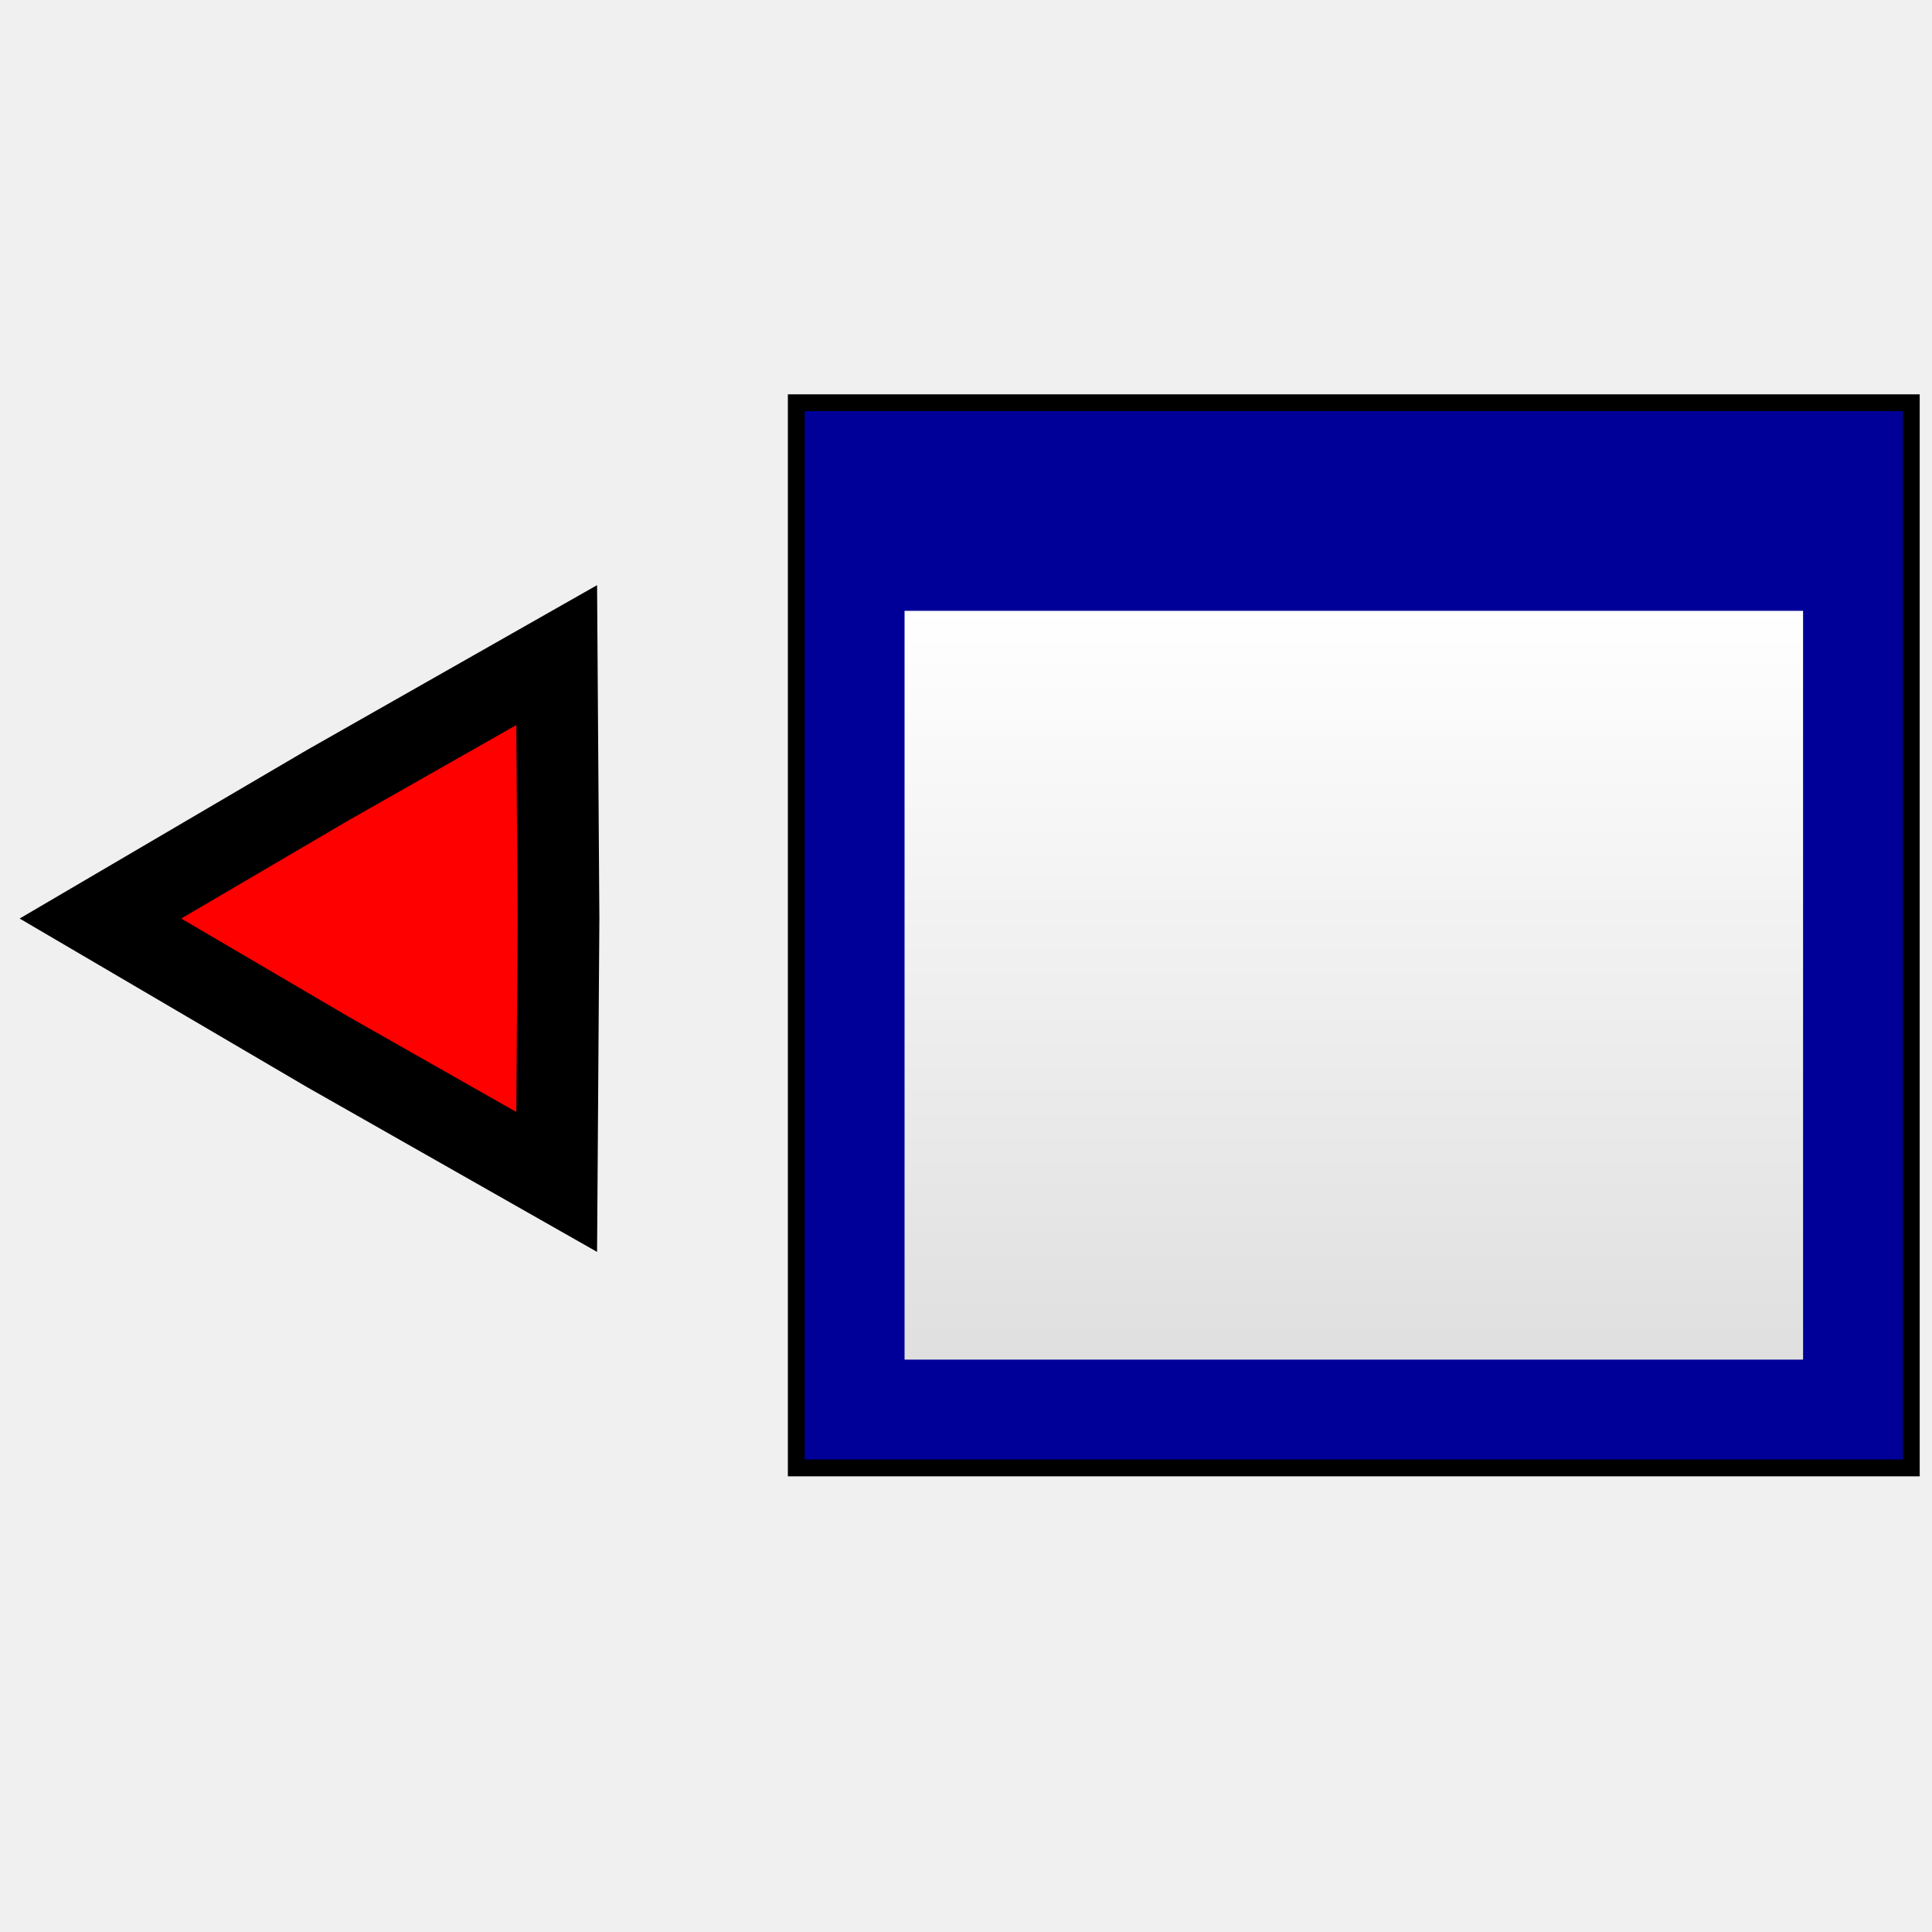
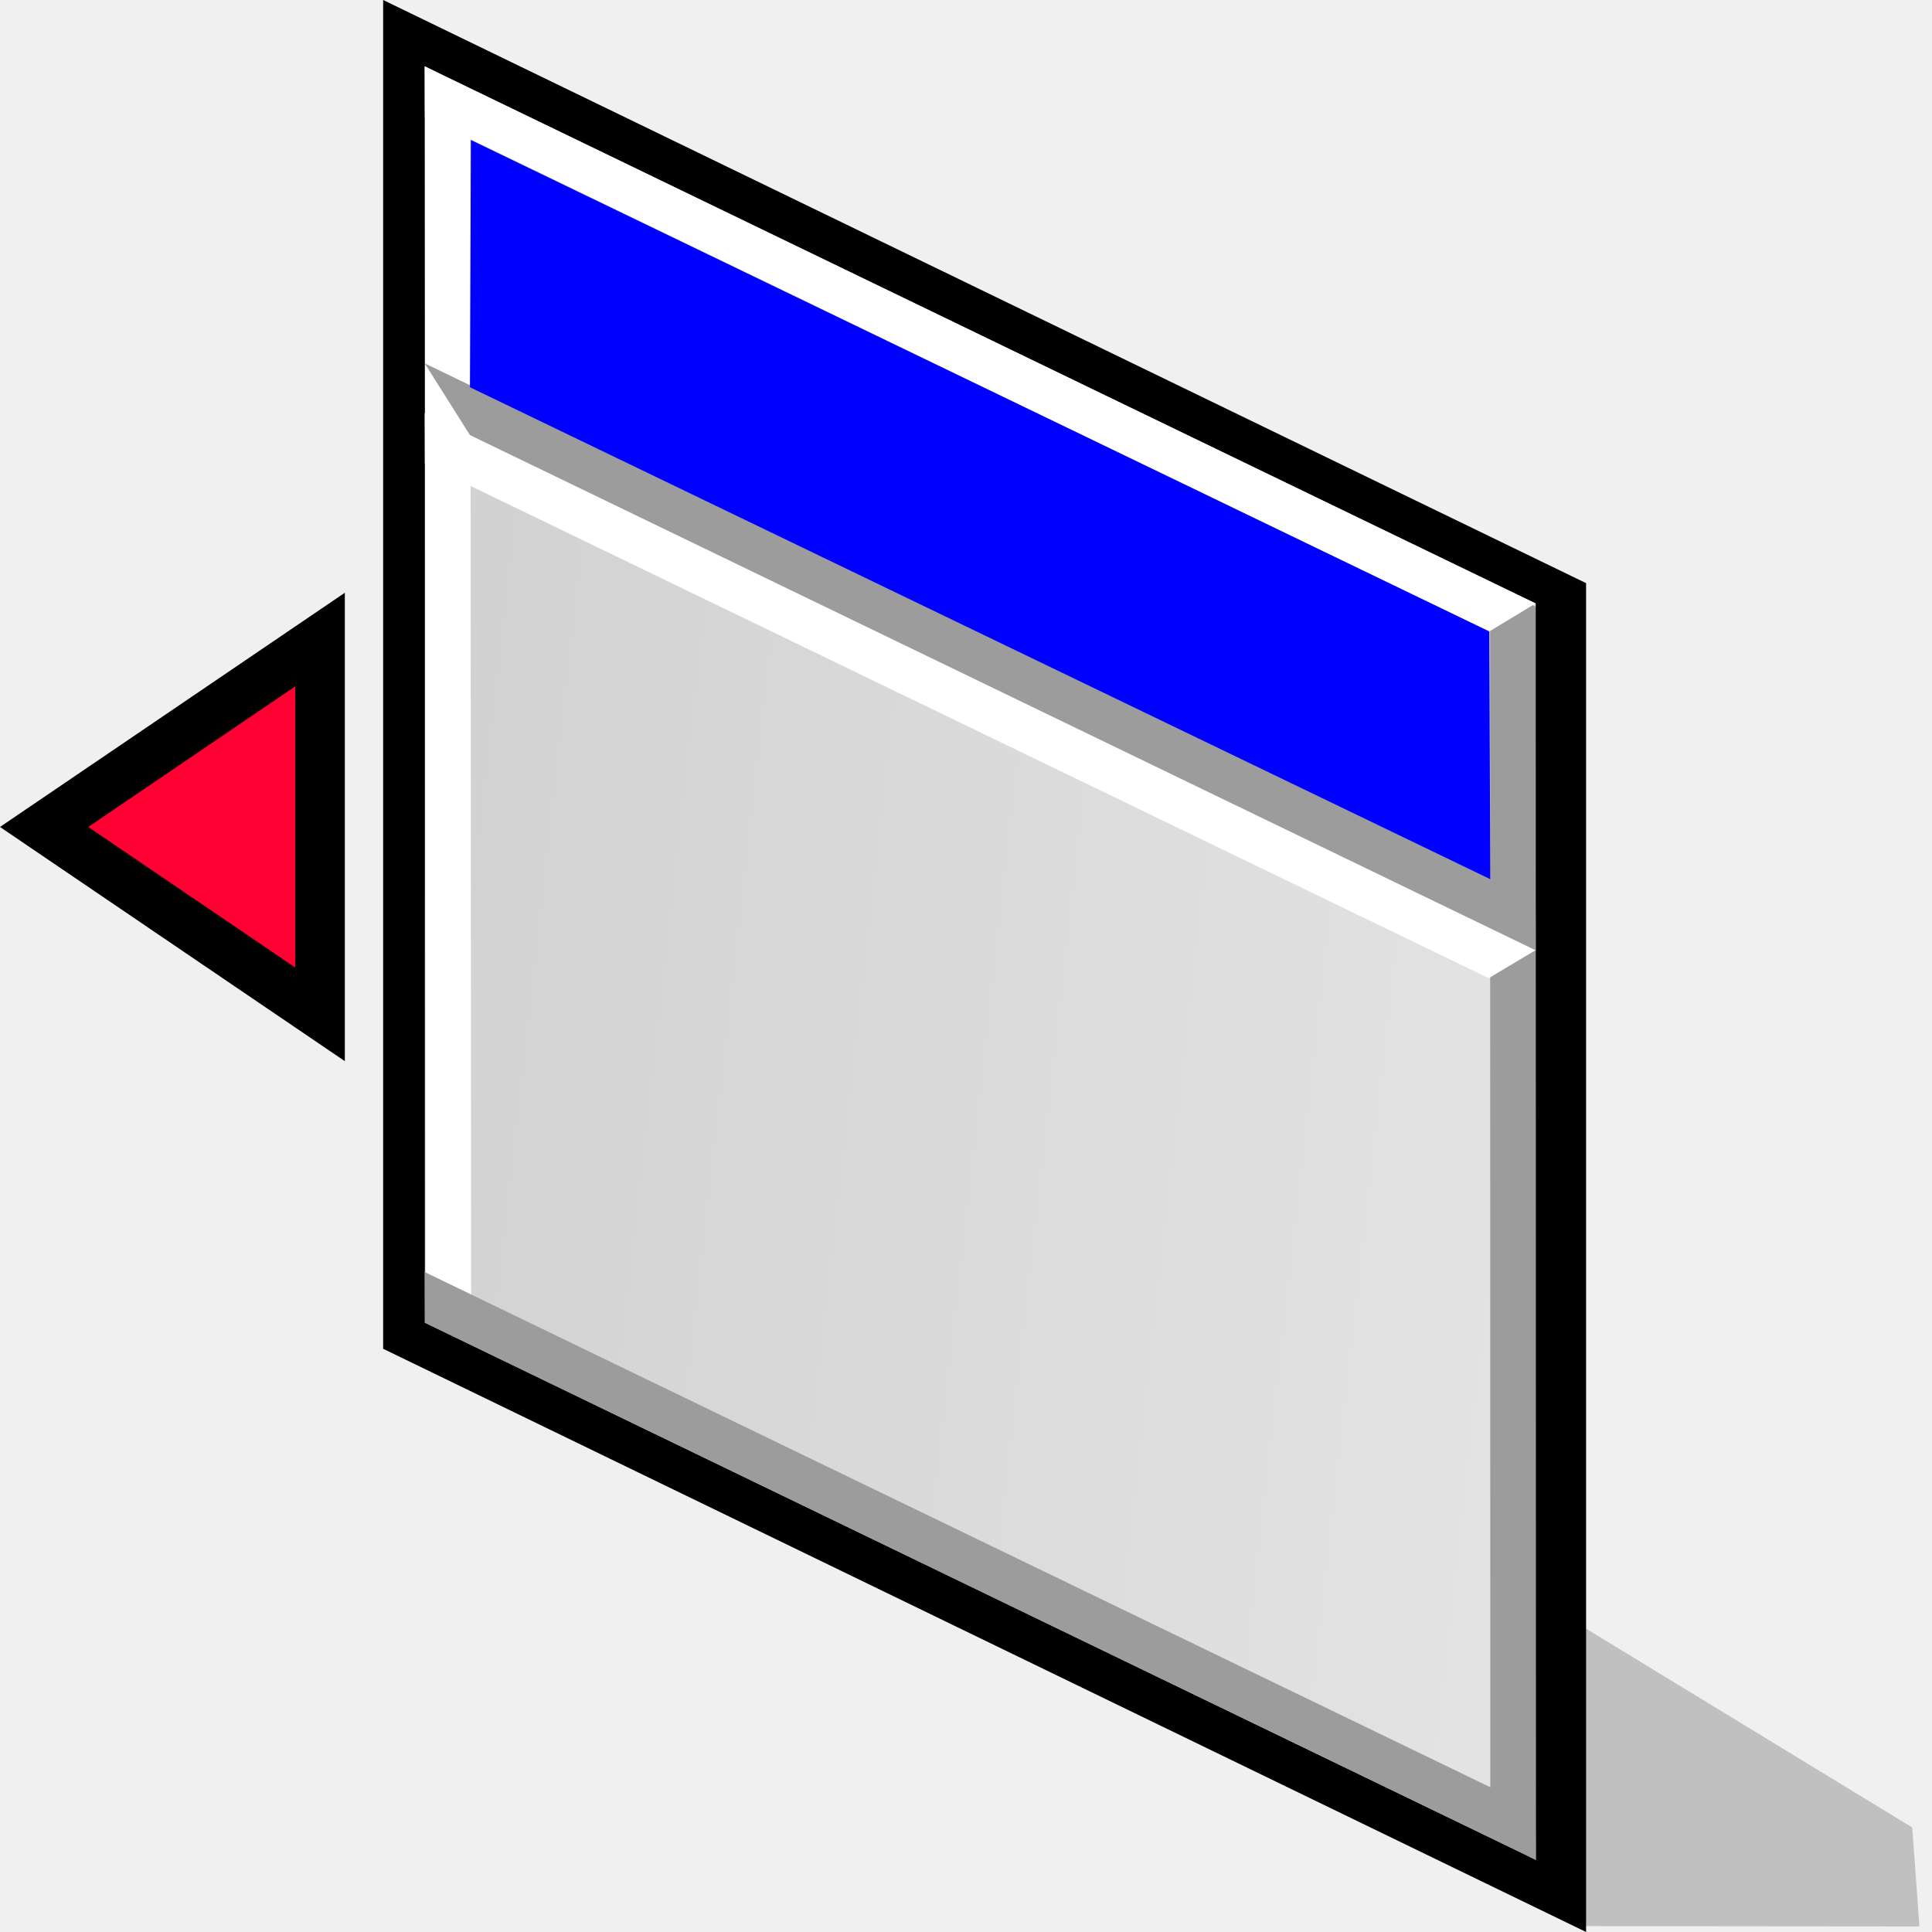
- <svg xmlns="http://www.w3.org/2000/svg" xmlns:xlink="http://www.w3.org/1999/xlink" version="1.1" width="64" height="64" color-interpolation="linearRGB" id="svg2">
-   <defs id="defs145">
+ <svg xmlns="http://www.w3.org/2000/svg" xmlns:xlink="http://www.w3.org/1999/xlink" width="48pt" height="48pt" viewBox="0 0 49.067 49.716" overflow="visible" enable-background="new 0 0 49.067 49.716" xml:space="preserve" id="svg153" version="1.1">
+   <defs id="defs220">
+     <linearGradient xlink:href="#XMLID_1_" id="linearGradient2911" gradientUnits="userSpaceOnUse" gradientTransform="matrix(1,0,0,-1,235.1665,407.0703)" x1="-190.532" y1="380.067" x2="-234.213" y2="384.984" />
+     <linearGradient xlink:href="#XMLID_2_" id="linearGradient2913" gradientUnits="userSpaceOnUse" gradientTransform="matrix(1,0,0,-1,235.1665,407.0703)" x1="-217.321" y1="382.522" x2="-214.998" y2="386.095" />
+     <linearGradient xlink:href="#XMLID_3_" id="linearGradient2915" gradientUnits="userSpaceOnUse" gradientTransform="matrix(1,0,0,-1,235.1665,407.0703)" x1="-231.922" y1="364.782" x2="-227.659" y2="373.124" />
+     <linearGradient id="XMLID_1_" gradientUnits="userSpaceOnUse" x1="-190.532" y1="380.067" x2="-234.213" y2="384.984" gradientTransform="matrix(1,0,0,-1,235.1665,407.0703)">
+       <stop offset="0" style="stop-color:#E6E6E6" id="stop159" />
+       <stop offset="1" style="stop-color:#CCCCCC" id="stop160" />
+     </linearGradient>
+     <linearGradient id="XMLID_2_" gradientUnits="userSpaceOnUse" x1="-217.321" y1="382.522" x2="-214.998" y2="386.095" gradientTransform="matrix(1,0,0,-1,235.1665,407.0703)">
+       <stop offset="0" style="stop-color:#E6E6E6" id="stop187" />
+       <stop offset="0.267" style="stop-color:#ECC8C8" id="stop188" />
+       <stop offset="0.848" style="stop-color:#FB7B7A" id="stop189" />
+       <stop offset="1" style="stop-color:#FF6665" id="stop190" />
+     </linearGradient>
+     <linearGradient xlink:href="#XMLID_2_" id="linearGradient2939" gradientUnits="userSpaceOnUse" gradientTransform="matrix(1,0,0,-1,235.1665,407.0703)" x1="-217.321" y1="382.522" x2="-214.998" y2="386.095" />
+     <linearGradient xlink:href="#XMLID_1_" id="linearGradient2963" gradientUnits="userSpaceOnUse" gradientTransform="matrix(1,0,0,-1,235.1665,407.0703)" x1="-190.532" y1="380.067" x2="-234.213" y2="384.984" />
    <linearGradient id="linearGradient5048">
-       <stop style="stop-color:black;stop-opacity:0;" offset="0" id="stop5050" />
-       <stop id="stop5056" offset="0.5" style="stop-color:black;stop-opacity:1;" />
-       <stop style="stop-color:black;stop-opacity:0;" offset="1" id="stop5052" />
+       <stop id="stop5050" offset="0" style="stop-color:black;stop-opacity:0;" />
+       <stop style="stop-color:black;stop-opacity:1;" offset="0.5" id="stop5056" />
+       <stop id="stop5052" offset="1" style="stop-color:black;stop-opacity:0;" />
    </linearGradient>
-     <linearGradient id="linearGradient5060">
-       <stop style="stop-color:black;stop-opacity:1;" offset="0" id="stop5062" />
-       <stop style="stop-color:black;stop-opacity:0;" offset="1" id="stop5064" />
+     <linearGradient id="linearGradient4816">
+       <stop id="stop4818" offset="0" style="stop-color:#204a87;stop-opacity:1" />
+       <stop id="stop4820" offset="1" style="stop-color:#204a87;stop-opacity:0" />
    </linearGradient>
    <linearGradient id="linearGradient3832">
-       <stop style="stop-color:#ffffff;stop-opacity:1" offset="0" id="stop3834" />
-       <stop style="stop-color:#e0e0e0;stop-opacity:1" offset="1" id="stop3836" />
+       <stop id="stop3834" offset="0" style="stop-color:#ffffff;stop-opacity:1" />
+       <stop id="stop3836" offset="1" style="stop-color:#e0e0e0;stop-opacity:1" />
    </linearGradient>
-     <linearGradient xlink:href="#linearGradient5048" id="linearGradient3110" gradientUnits="userSpaceOnUse" gradientTransform="matrix(0.04759614,0,0,0.02928828,6.086077,28.00312)" x1="302.857" y1="366.648" x2="302.857" y2="609.505" />
-     <radialGradient xlink:href="#linearGradient5060" id="radialGradient3112" gradientUnits="userSpaceOnUse" gradientTransform="matrix(0.04759614,0,0,0.02928828,6.095444,28.00312)" cx="605.714" cy="486.648" fx="605.714" fy="486.648" r="117.143" />
-     <radialGradient xlink:href="#linearGradient5060" id="radialGradient3114" gradientUnits="userSpaceOnUse" gradientTransform="matrix(-0.04759614,0,0,0.02928828,40.48193,28.00312)" cx="605.714" cy="486.648" fx="605.714" fy="486.648" r="117.143" />
-     <linearGradient xlink:href="#linearGradient3832" id="linearGradient3116" gradientUnits="userSpaceOnUse" gradientTransform="matrix(1.533013,0,0,1.470858,1.983348,7.1128)" x1="17.881" y1="11.073" x2="17.881" y2="21.768" />
-     <linearGradient xlink:href="#linearGradient3832" id="linearGradient3890" gradientUnits="userSpaceOnUse" gradientTransform="matrix(1.216529,0,0,1.167205,-6.220021,13.53892)" x1="17.881" y1="11.073" x2="17.881" y2="21.768" />
-     <radialGradient xlink:href="#linearGradient5060" id="radialGradient3893" gradientUnits="userSpaceOnUse" gradientTransform="matrix(-0.03777012,0,0,0.02324184,24.33069,30.11652)" cx="605.714" cy="486.648" fx="605.714" fy="486.648" r="117.143" />
-     <radialGradient xlink:href="#linearGradient5060" id="radialGradient3896" gradientUnits="userSpaceOnUse" gradientTransform="matrix(0.03777012,0,0,0.02324184,-2.956849,30.11652)" cx="605.714" cy="486.648" fx="605.714" fy="486.648" r="117.143" />
-     <linearGradient xlink:href="#linearGradient5048" id="linearGradient3899" gradientUnits="userSpaceOnUse" gradientTransform="matrix(0.03777012,0,0,0.02324184,-2.964283,30.11652)" x1="302.857" y1="366.648" x2="302.857" y2="609.505" />
-     <linearGradient xlink:href="#linearGradient3832" id="linearGradient3905" gradientUnits="userSpaceOnUse" gradientTransform="matrix(1.216529,0,0,1.167205,-6.220021,13.53892)" x1="17.881" y1="11.073" x2="17.881" y2="21.768" />
+     <radialGradient id="aigrd1" cx="3.12" cy="0.885" r="43.995" fx="3.12" fy="0.885" gradientUnits="userSpaceOnUse">
+       <stop offset="0" style="stop-color:#6b372d;stop-opacity:1;" id="stop8" />
+       <stop offset="0.281" style="stop-color:#ff1010;stop-opacity:1;" id="stop10" />
+       <stop offset="1" style="stop-color:#996E04" id="stop12" />
+     </radialGradient>
+     <linearGradient id="linearGradient3365">
+       <stop style="stop-color:#ffffff;stop-opacity:1;" offset="0" id="stop3367" />
+       <stop id="stop3371" offset="0.5" style="stop-color:#ffffff;stop-opacity:0;" />
+       <stop style="stop-color:#ffffff;stop-opacity:1;" offset="0.75" id="stop3373" />
+       <stop id="stop3375" offset="0.954" style="stop-color:#ffffff;stop-opacity:0;" />
+       <stop style="stop-color:#ffffff;stop-opacity:0;" offset="0.954" id="stop3377" />
+       <stop style="stop-color:#ffffff;stop-opacity:1;" offset="1" id="stop3369" />
+     </linearGradient>
+     <linearGradient id="linearGradient3353">
+       <stop id="stop3355" offset="0" style="stop-color:#969696;stop-opacity:1;" />
+       <stop id="stop3357" offset="1" style="stop-color:#b6b6b6;stop-opacity:0;" />
+     </linearGradient>
+     <linearGradient id="linearGradient3341">
+       <stop style="stop-color:#b6b6b6;stop-opacity:1;" offset="0" id="stop3343" />
+       <stop style="stop-color:#b6b6b6;stop-opacity:0;" offset="1" id="stop3345" />
+     </linearGradient>
+     <linearGradient id="linearGradient3331">
+       <stop id="stop3333" offset="0" style="stop-color:#ffffff;stop-opacity:1;" />
+       <stop id="stop3335" offset="1" style="stop-color:#ffffff;stop-opacity:0;" />
+     </linearGradient>
+     <linearGradient id="linearGradient3309">
+       <stop id="stop3311" offset="0" style="stop-color:#e5e6e3;stop-opacity:1;" />
+       <stop style="stop-color:#d1d3cf;stop-opacity:1;" offset="0.5" id="stop3317" />
+       <stop id="stop3313" offset="1" style="stop-color:#767c6f;stop-opacity:1;" />
+     </linearGradient>
+     <linearGradient id="linearGradient3271">
+       <stop id="stop3273" offset="0" style="stop-color:#eeeeec;stop-opacity:1;" />
+       <stop id="stop3275" offset="1" style="stop-color:#d3d3ce;stop-opacity:1;" />
+     </linearGradient>
+     <linearGradient id="linearGradient3260">
+       <stop id="stop3262" offset="0" style="stop-color:#3465a4;stop-opacity:1;" />
+       <stop id="stop3264" offset="1" style="stop-color:#8fb1dc;stop-opacity:1;" />
+     </linearGradient>
+     <linearGradient id="linearGradient3815">
+       <stop id="stop3817" offset="0" style="stop-color:#204a87;stop-opacity:1;" />
+       <stop id="stop3819" offset="1" style="stop-color:#98b8e7;stop-opacity:1;" />
+     </linearGradient>
+     <linearGradient id="linearGradient3805">
+       <stop id="stop3807" offset="0" style="stop-color:#284e7f;stop-opacity:1;" />
+       <stop style="stop-color:#6694cf;stop-opacity:1;" offset="0.5" id="stop3813" />
+       <stop id="stop3809" offset="1" style="stop-color:#234570;stop-opacity:1;" />
+     </linearGradient>
+     <linearGradient id="linearGradient3356">
+       <stop id="stop3358" offset="0" style="stop-color:#ff4141;stop-opacity:1;" />
+       <stop id="stop3360" offset="1" style="stop-color:#ff9d9d;stop-opacity:1;" />
+     </linearGradient>
+     <linearGradient id="linearGradient3348">
+       <stop id="stop3350" offset="0" style="stop-color:#ff4949;stop-opacity:1;" />
+       <stop id="stop3352" offset="1" style="stop-color:#ffb1b1;stop-opacity:1;" />
+     </linearGradient>
+     <linearGradient id="linearGradient3338">
+       <stop id="stop3340" offset="0" style="stop-color:#cc0000;stop-opacity:1;" />
+       <stop style="stop-color:#ff5858;stop-opacity:1;" offset="0.5" id="stop3346" />
+       <stop id="stop3342" offset="1" style="stop-color:#cc0000;stop-opacity:1;" />
+     </linearGradient>
+     <linearGradient id="linearGradient3233">
+       <stop id="stop3235" offset="0" style="stop-color:#eeeeec;stop-opacity:1;" />
+       <stop id="stop3237" offset="1" style="stop-color:#a3a398;stop-opacity:1;" />
+     </linearGradient>
+     <linearGradient id="linearGradient6932">
+       <stop id="stop6934" offset="0" style="stop-color:#ffffff;stop-opacity:1;" />
+       <stop id="stop6936" offset="1" style="stop-color:#e7e6ae;stop-opacity:1;" />
+     </linearGradient>
+     <linearGradient id="linearGradient4206">
+       <stop style="stop-color:#7d4b01;stop-opacity:1;" offset="0" id="stop4208" />
+       <stop style="stop-color:#535353;stop-opacity:1;" offset="1" id="stop4210" />
+     </linearGradient>
+     <linearGradient id="linearGradient4162">
+       <stop style="stop-color:#f79403;stop-opacity:1;" offset="0" id="stop4164" />
+       <stop id="stop4170" offset="0.187" style="stop-color:#fdb343;stop-opacity:1;" />
+       <stop style="stop-color:#fdb74f;stop-opacity:1;" offset="0.43" id="stop4172" />
+       <stop style="stop-color:#8f5601;stop-opacity:1;" offset="1" id="stop4166" />
+     </linearGradient>
+     <linearGradient id="linearGradient4134">
+       <stop style="stop-color:#d6d7d5;stop-opacity:1;" offset="0" id="stop4136" />
+       <stop id="stop4148" offset="0.25" style="stop-color:#d1d2d0;stop-opacity:1;" />
+       <stop id="stop4142" offset="0.5" style="stop-color:#a5a6a3;stop-opacity:1;" />
+       <stop style="stop-color:#dddedc;stop-opacity:1;" offset="1" id="stop4138" />
+     </linearGradient>
+     <linearGradient id="gradient0" gradientUnits="userSpaceOnUse" x1="70.14" y1="-20.7" x2="95.37" y2="12.34">
+       <stop offset="0" stop-color="#c80505" id="stop4218" />
+       <stop offset="0.49" stop-color="#9d0404" id="stop4220" />
+       <stop offset="1" stop-color="#b40404" id="stop4222" />
+     </linearGradient>
+     <linearGradient id="gradient1" gradientUnits="userSpaceOnUse" x1="89.68" y1="-7.12" x2="102.64" y2="22.55">
+       <stop offset="0" stop-color="#ff3e3e" id="stop4229" />
+       <stop offset="1" stop-color="#f70606" id="stop4231" />
+     </linearGradient>
+     <linearGradient id="gradient2" gradientUnits="userSpaceOnUse" x1="47.25" y1="-23.17" x2="71.47" y2="3.46">
+       <stop offset="0" stop-color="#ff9090" id="stop4236" />
+       <stop offset="1" stop-color="#ff7575" id="stop4238" />
+     </linearGradient>
  </defs>
-   <g id="g3901" transform="matrix(1.943512,0,0,1.943512,24.83939,-31.34241)">
-     <path id="rect3818" d="m 0.935,23.135 18.718,0 0,17.868 -18.718,0 z" style="color:#000000;fill:url(#linearGradient3905);fill-opacity:1;fill-rule:evenodd;stroke:#000000;stroke-width:0.574;stroke-linecap:butt;stroke-linejoin:miter;stroke-miterlimit:4;stroke-opacity:1;stroke-dashoffset:0;marker:none;visibility:visible;display:inline;overflow:visible" />
-     <path id="rect3839" d="m 0.935,23.135 0,17.868 18.718,0 0,-17.868 z m 1.702,3.403 15.315,0 0,12.763 -15.315,0 z" style="fill:#000099;fill-opacity:1;fill-rule:evenodd;stroke:none" />
+   <path d="m 9.535,1.708 v 33 L 40.49,49.716 V 15.006 L 9.535,0 v 1.708 z" id="path157" style="stroke:none" />
+   <path d="M 39.193,47.856 10.608,34.037 V 1.708 l 28.585,13.82 v 32.328 z" id="path164" style="fill:url(#linearGradient2963);stroke:none" />
+   <path d="m 38.02,14.991 0.006,32.257 1.172,0.618 -0.008,-32.257 -1.17,-0.618 z" id="path165" style="fill:#9c9c9c;stroke:none" />
+   <path d="M 10.609,3.013 37.994,16.252 39.189,15.529 10.604,1.709 10.609,3.013 z" id="path166" style="fill:#ffffff;stroke:none" />
+   <path d="m 10.608,1.708 0.019,31.751 1.172,0.618 -0.021,-31.75 -1.17,-0.619 z" id="path167" style="fill:#ffffff;stroke:none" />
+   <path d="M 11.783,11.22 39.195,24.472 39.189,23.168 10.604,9.35 l 1.179,1.87 z" id="path168" style="fill:#9c9c9c;stroke:none" />
+   <path d="m 10.609,34.037 28.586,13.819 -0.006,-1.303 -28.585,-13.82 0.005,1.304 z" id="path169" style="fill:#9c9c9c;stroke:none" />
+   <path d="m 48.883,47.026 -8.62,-5.254 0.002,7.793 8.803,0.008 -0.185,-2.547 z" id="path184" style="opacity:0.2;stroke:none" />
+   <path d="m 10.609,11.937 27.376,13.234 1.204,-0.719 -28.585,-13.819 0.005,1.304 z" id="path215" style="fill:#ffffff;stroke:none" />
+   <g style="stroke:#000000" id="g216">
+     <path d="M 11.793,3.603 11.769,9.965 38.025,22.624 38,16.249 Z" id="path217" style="fill:#0000ff;stroke:none;fill-opacity:1" />
  </g>
-   <path style="fill:#ff0000;fill-opacity:1;fill-rule:evenodd;stroke:#000000;stroke-width:8;stroke-linecap:butt;stroke-linejoin:miter;stroke-miterlimit:4;stroke-opacity:1;stroke-dasharray:none;stroke-dashoffset:0" id="path3118" d="M 70.268,42.594 70.09,16.814 70.268,-8.967 92.684,3.769 114.921,16.814 92.684,29.859 z" transform="matrix(-0.3384767,0,0,0.3384767,42.22488,24.7364)" />
+   <path id="path2888" d="m 7.911,16.458 0,9.644 -7.1,-4.822 7.1,-4.822 z" style="color:#000000;display:inline;overflow:visible;visibility:visible;opacity:1;fill:#ff0033;fill-opacity:1;fill-rule:evenodd;stroke:#000000;stroke-width:1.276;stroke-linecap:butt;stroke-linejoin:miter;stroke-miterlimit:4;stroke-dasharray:none;stroke-dashoffset:0;stroke-opacity:1;marker:none;marker-start:none;marker-mid:none;marker-end:none" />
</svg>
